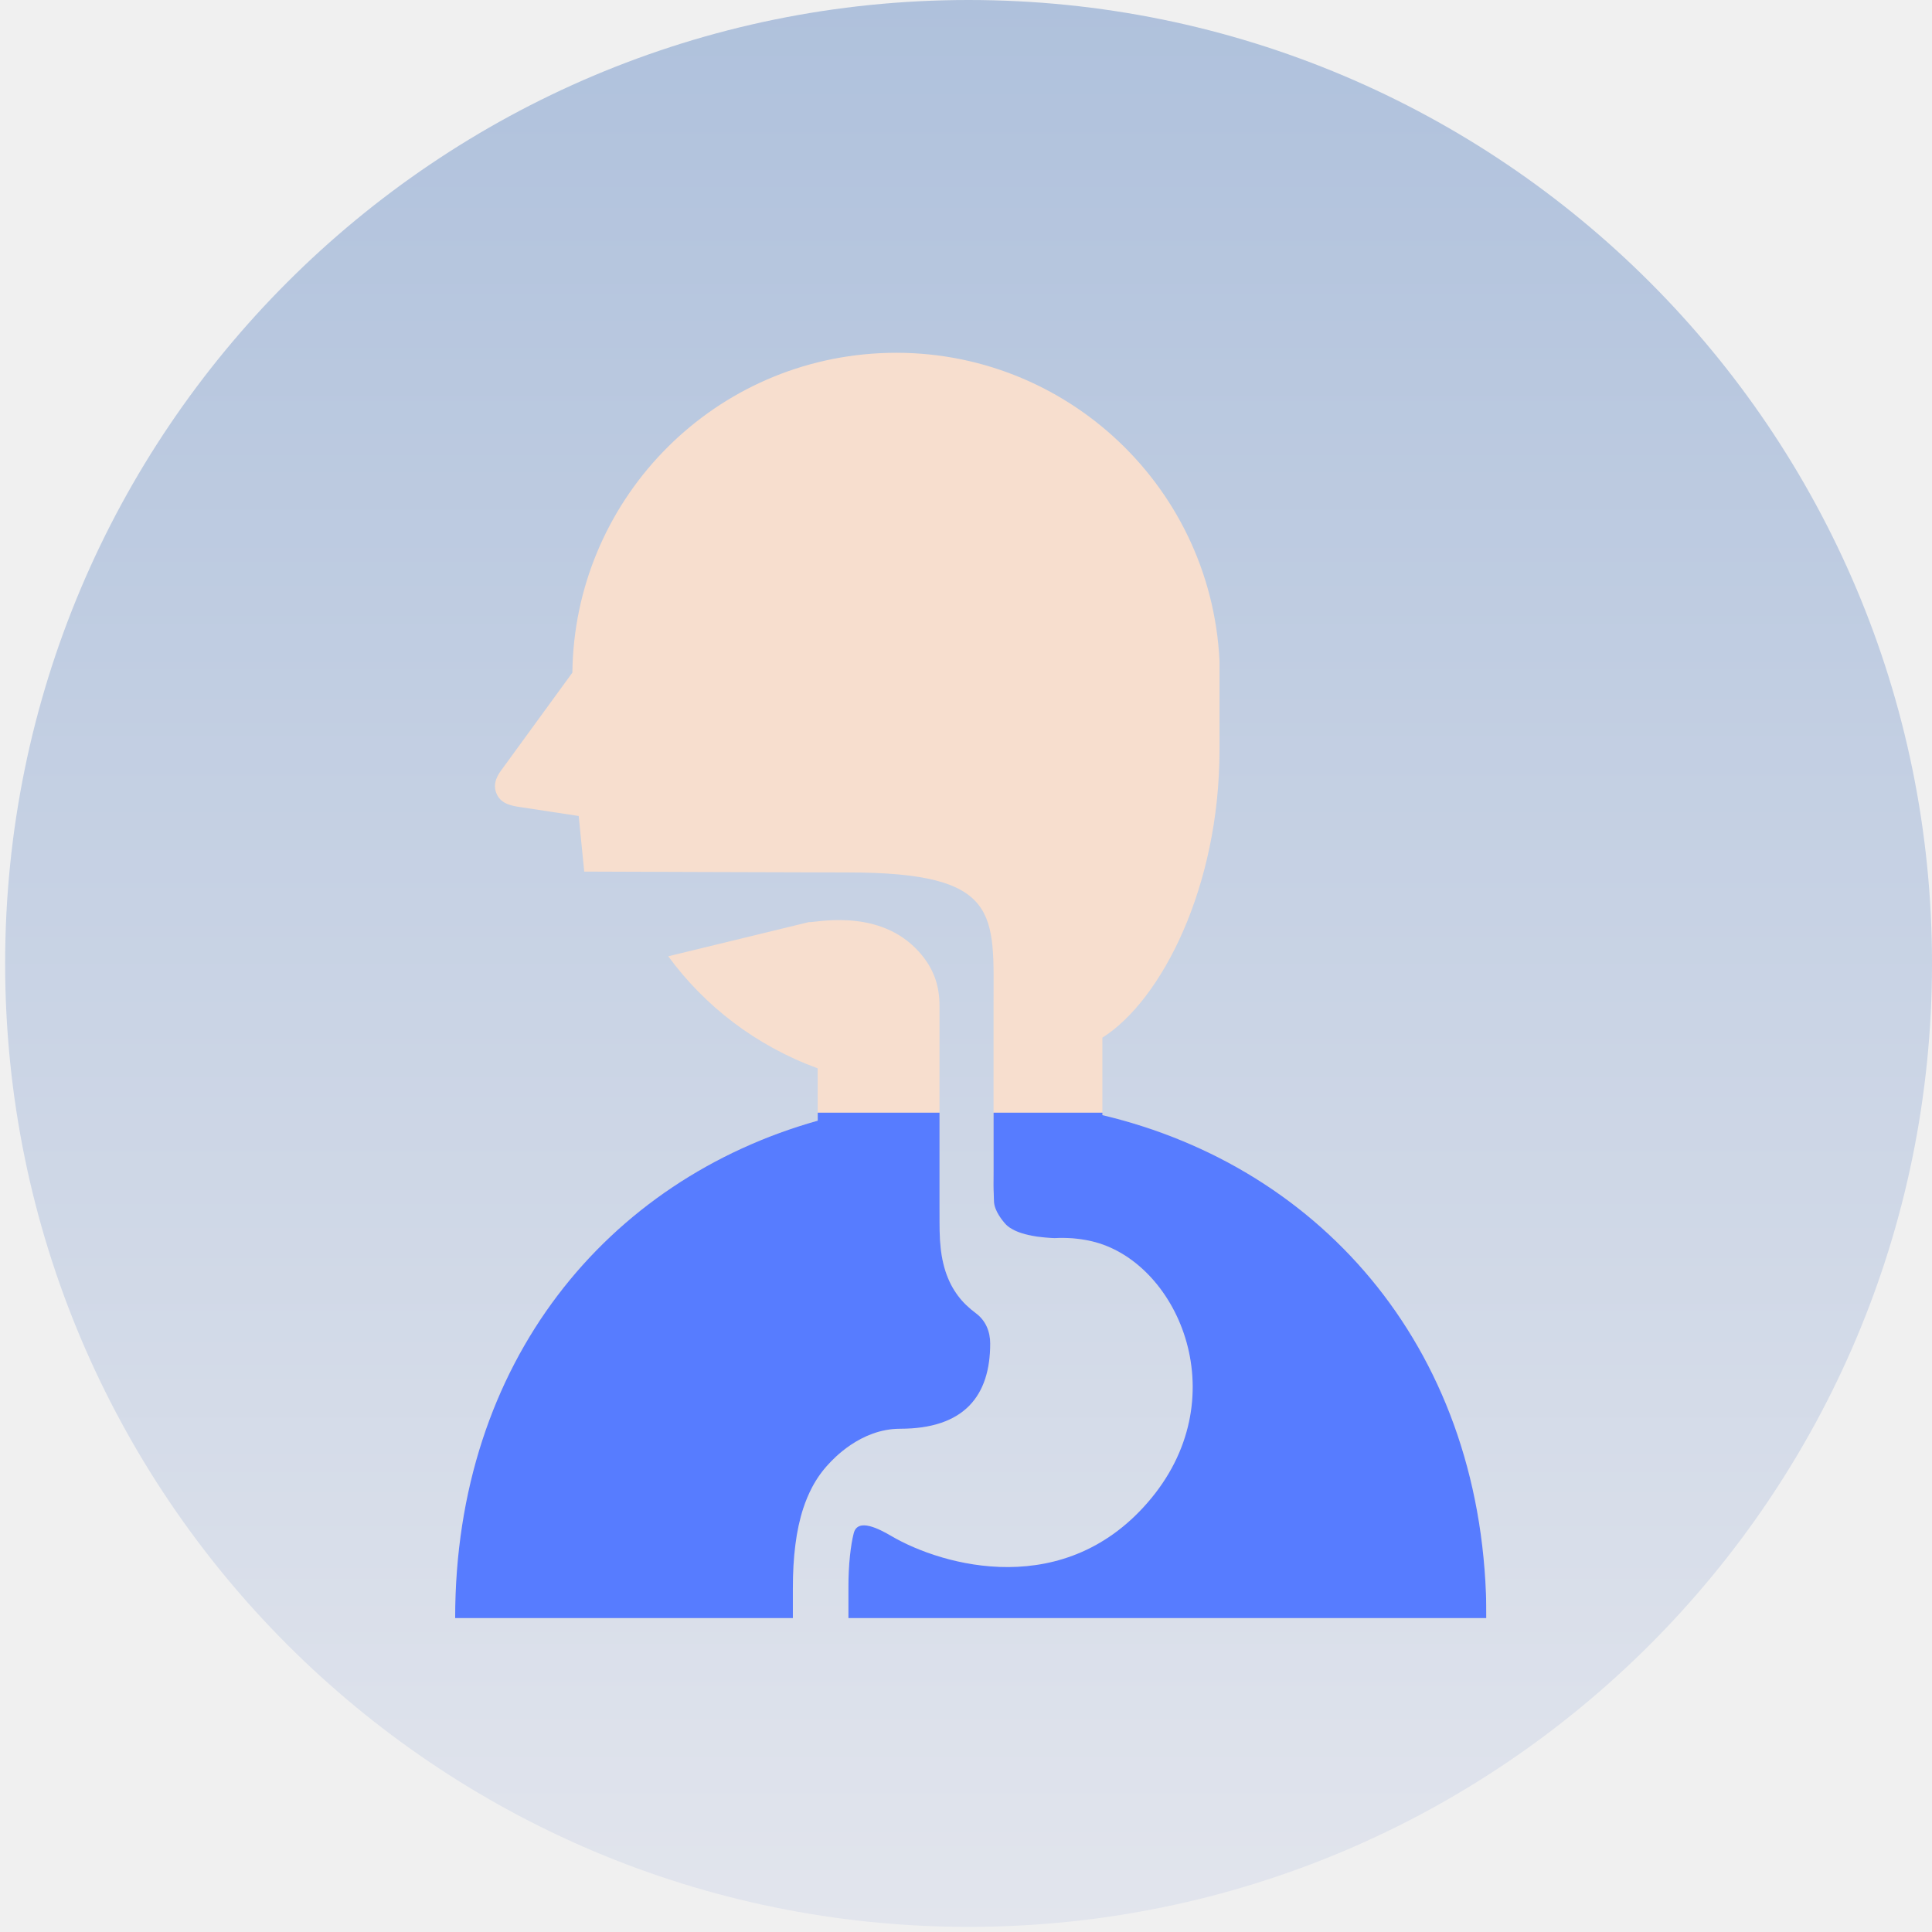
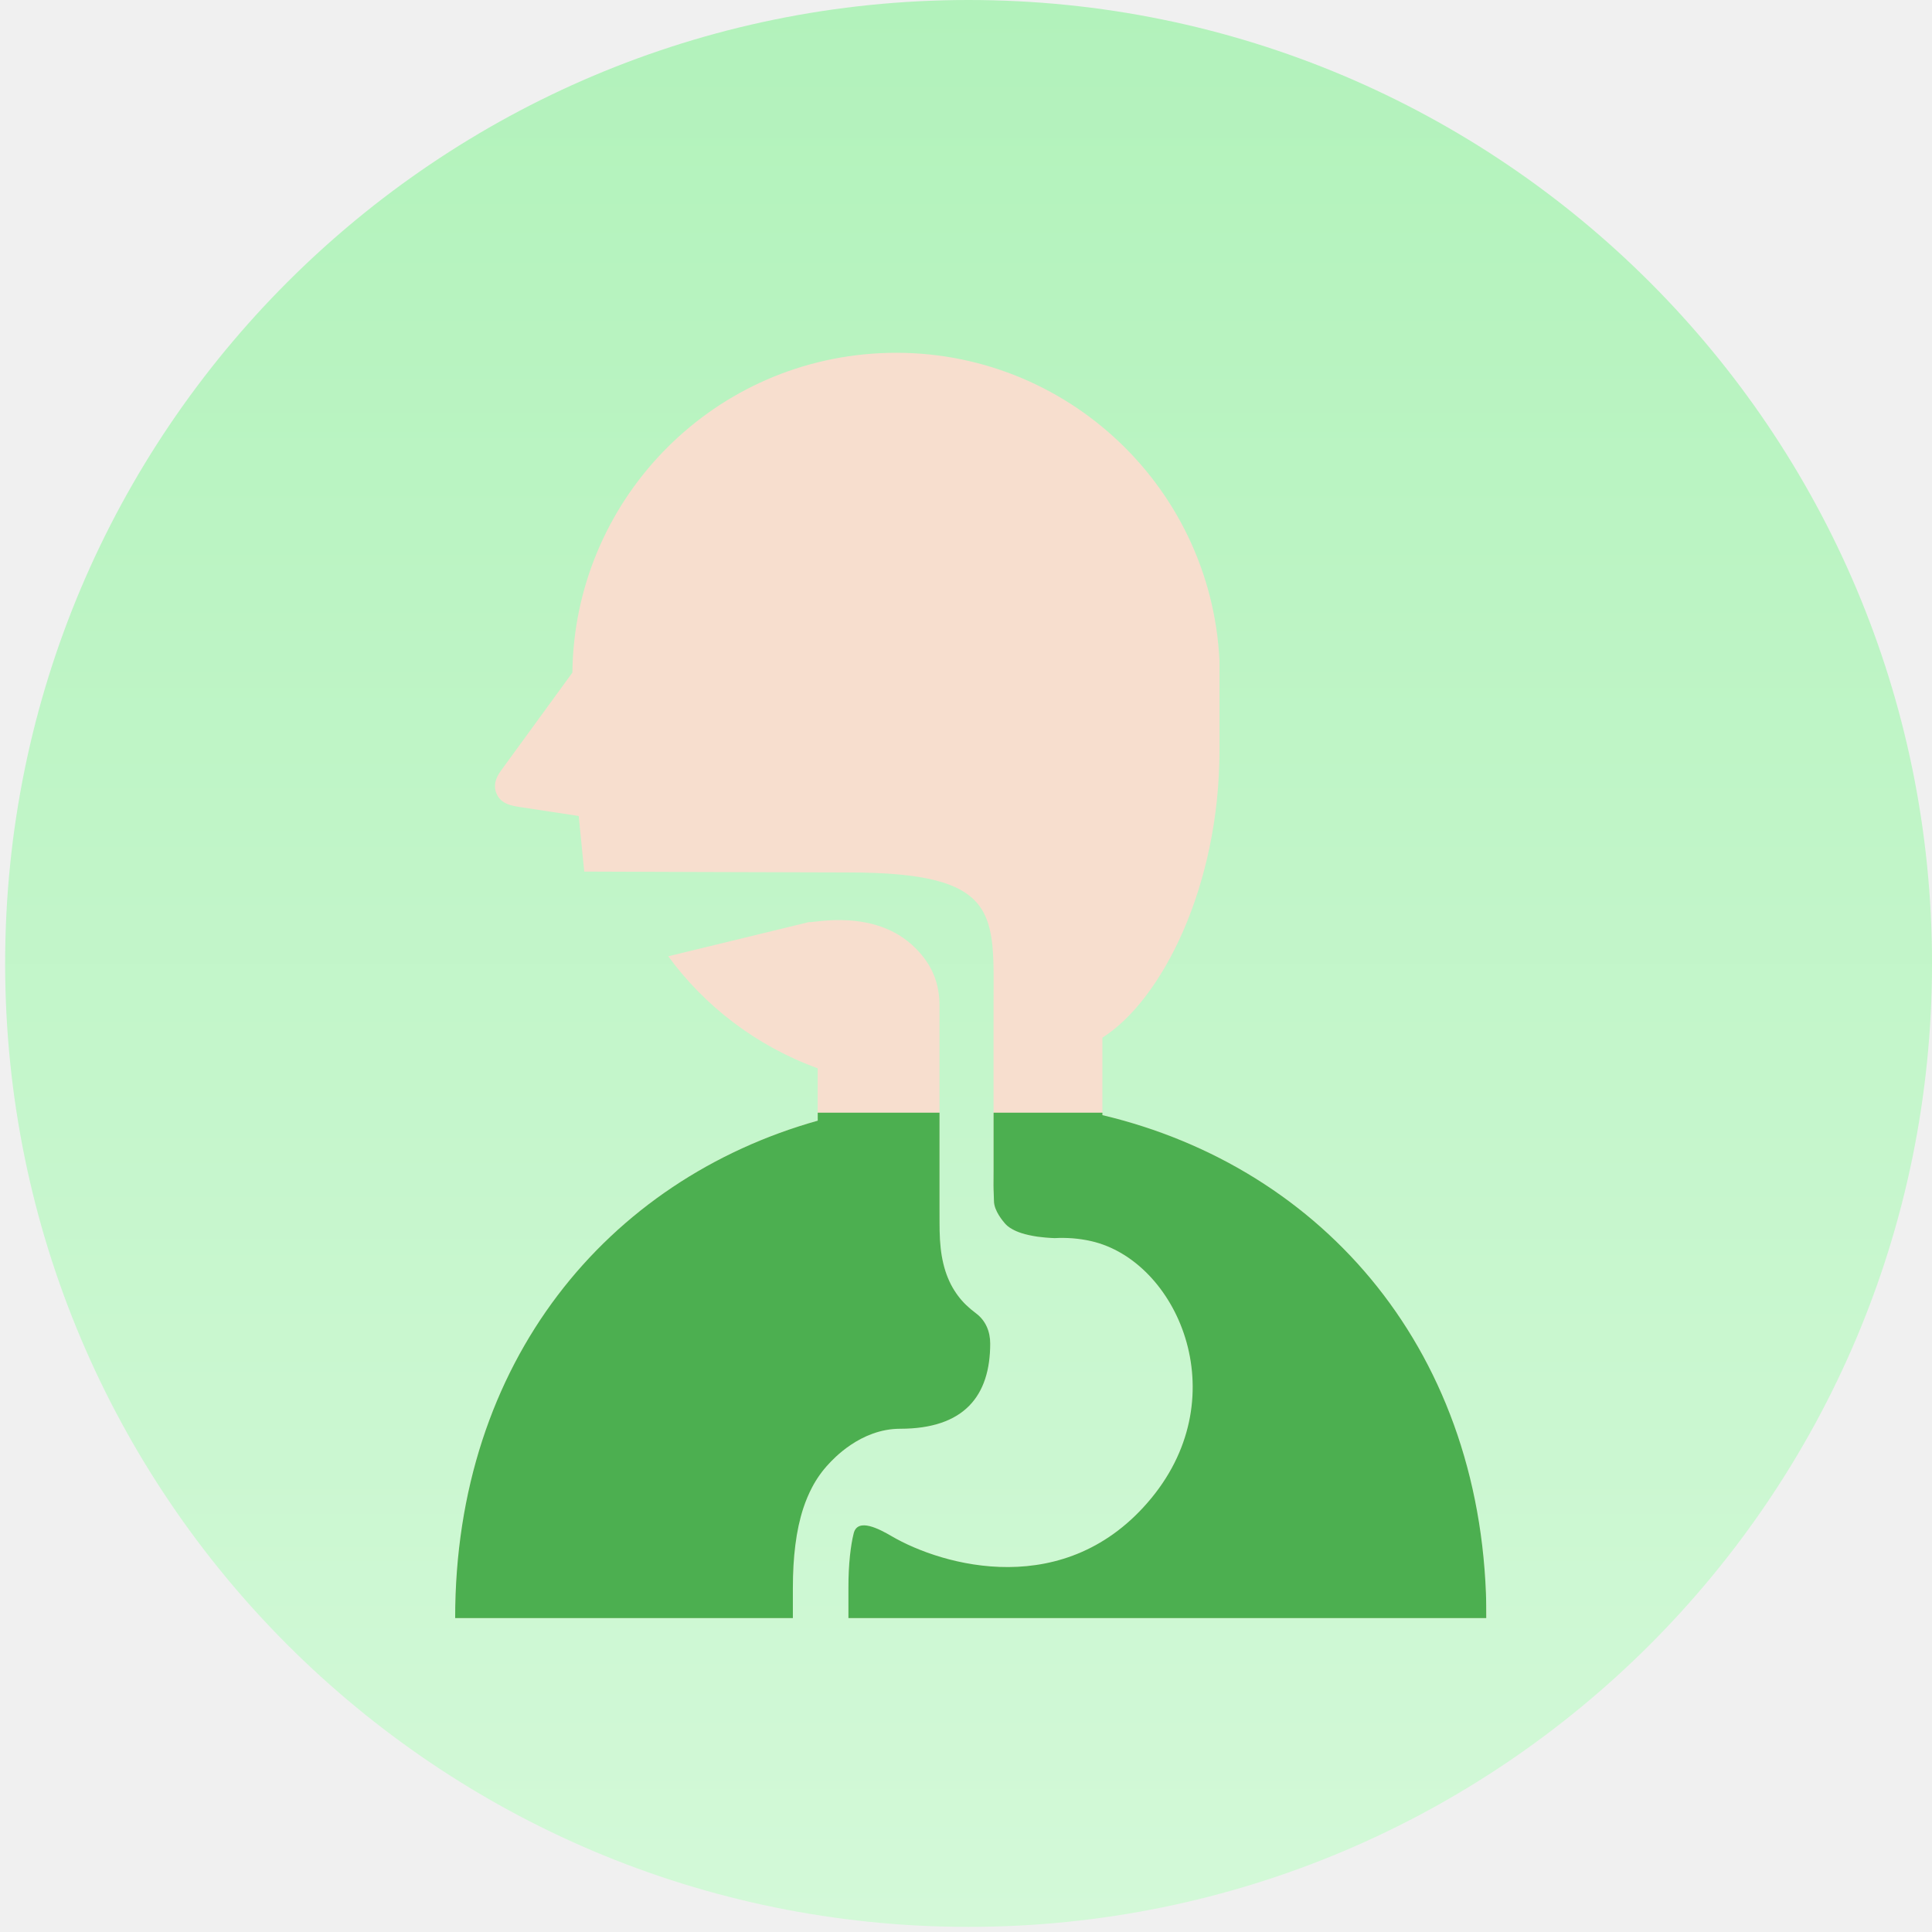
<svg xmlns="http://www.w3.org/2000/svg" width="126" height="126" viewBox="0 0 126 126" fill="none">
  <circle cx="63.168" cy="62.833" r="62.833" fill="url(#paint0_linear_4741_2378)" />
  <path d="M64.577 87.625C64.577 86.856 64.295 86.131 63.646 85.648C63.192 85.31 62.794 84.935 62.482 84.514C62.301 84.273 62.147 84.023 62.016 83.772C61.868 83.48 61.749 83.187 61.656 82.898C61.55 82.565 61.475 82.238 61.419 81.918C61.356 81.553 61.324 81.201 61.301 80.856C61.278 80.465 61.273 80.093 61.273 79.735C61.273 79.405 61.271 79.085 61.271 78.793V78.581V77.108V76.524C61.271 76.524 61.271 68.415 61.271 65.59C61.271 64.252 60.886 63.016 59.702 61.832C57.06 59.191 53.003 60.213 52.762 60.135L43.58 62.366C45.957 65.605 49.281 68.193 53.328 69.674V73.087C39.629 76.939 29.682 88.795 29.682 105.527H42.688H51.707V103.575C51.707 102.55 51.76 101.613 51.87 100.752C51.979 99.888 52.147 99.098 52.384 98.372C52.543 97.889 52.734 97.433 52.958 97.005C53.258 96.433 53.626 95.917 54.054 95.464C54.301 95.204 56.099 93.18 58.703 93.18C62.888 93.18 64.577 91.029 64.577 87.625Z" fill="#F7DECE" />
  <path d="M71.895 72.726V67.674C75.76 65.229 79.533 57.826 79.533 48.914V43.096C78.964 31.447 69.057 22.464 57.407 23.033C46.194 23.582 37.453 32.787 37.329 43.867L32.691 50.233C32.313 50.734 32.132 51.283 32.431 51.86C32.741 52.447 33.393 52.555 33.922 52.636L37.742 53.217L38.102 56.843C38.102 56.843 52.91 56.899 55.3 56.899C65.358 56.899 64.796 59.639 64.796 65.59C64.796 68.415 64.796 76.013 64.796 76.013V76.358C64.796 76.685 64.791 77.002 64.791 77.302C64.791 77.67 64.821 78.015 64.821 78.322C64.821 78.972 65.433 79.664 65.526 79.777C65.579 79.84 65.642 79.901 65.718 79.966C65.803 80.037 65.909 80.107 66.045 80.18C66.199 80.266 66.393 80.349 66.634 80.427C66.912 80.515 67.256 80.593 67.669 80.654C67.992 80.697 68.359 80.732 68.775 80.747C69.523 80.707 70.341 80.754 71.18 80.948C76.73 82.222 80.648 90.936 75.093 97.697C69.535 104.459 61.437 102.114 58.138 100.18C57.34 99.714 55.937 98.969 55.675 99.994C55.567 100.417 55.491 100.905 55.431 101.454C55.365 102.082 55.327 102.787 55.33 103.575V105.526H81.464H96.939C96.939 88.231 86.309 76.146 71.895 72.726Z" fill="#F7DECE" />
  <mask id="mask0_4741_2378" style="mask-type:alpha" maskUnits="userSpaceOnUse" x="29" y="23" width="68" height="83">
    <path d="M64.579 87.625C64.579 86.856 64.297 86.131 63.648 85.648C63.194 85.31 62.797 84.935 62.484 84.514C62.303 84.273 62.149 84.023 62.018 83.772C61.87 83.48 61.751 83.187 61.658 82.898C61.552 82.565 61.477 82.238 61.421 81.918C61.358 81.553 61.326 81.201 61.303 80.856C61.28 80.465 61.275 80.093 61.275 79.735C61.275 79.405 61.273 79.085 61.273 78.793V78.581V77.108V76.524C61.273 76.524 61.273 68.415 61.273 65.59C61.273 64.252 60.887 63.016 59.704 61.832C57.062 59.191 53.005 60.213 52.764 60.135L43.582 62.366C45.959 65.605 49.283 68.193 53.33 69.674V73.087C39.631 76.939 29.684 88.795 29.684 105.527H42.69H51.709V103.575C51.709 102.55 51.761 101.613 51.872 100.752C51.981 99.888 52.149 99.098 52.386 98.372C52.545 97.889 52.736 97.433 52.96 97.005C53.26 96.433 53.628 95.917 54.056 95.464C54.303 95.204 56.101 93.18 58.705 93.18C62.89 93.18 64.579 91.029 64.579 87.625Z" fill="white" />
    <path d="M71.897 72.726V67.674C75.762 65.229 79.535 57.826 79.535 48.914V43.096C78.966 31.447 69.059 22.464 57.41 23.033C46.196 23.582 37.455 32.787 37.331 43.867L32.693 50.233C32.315 50.734 32.134 51.283 32.433 51.86C32.743 52.447 33.395 52.555 33.924 52.636L37.744 53.217L38.104 56.843C38.104 56.843 52.912 56.899 55.302 56.899C65.359 56.899 64.798 59.639 64.798 65.59C64.798 68.415 64.798 76.013 64.798 76.013V76.358C64.798 76.685 64.793 77.002 64.793 77.302C64.793 77.67 64.823 78.015 64.823 78.322C64.823 78.972 65.435 79.664 65.528 79.777C65.581 79.84 65.644 79.901 65.72 79.966C65.805 80.037 65.911 80.107 66.047 80.18C66.201 80.266 66.395 80.349 66.636 80.427C66.913 80.515 67.258 80.593 67.671 80.654C67.994 80.697 68.361 80.732 68.777 80.747C69.525 80.707 70.343 80.754 71.182 80.948C76.732 82.222 80.65 90.936 75.095 97.697C69.537 104.459 61.439 102.114 58.14 100.18C57.342 99.714 55.939 98.969 55.677 99.994C55.569 100.417 55.493 100.905 55.433 101.454C55.367 102.082 55.329 102.787 55.332 103.575V105.526H81.466H96.941C96.941 88.231 86.311 76.146 71.897 72.726Z" fill="#F7DECE" />
  </mask>
  <g mask="url(#mask0_4741_2378)">
-     <rect x="29.684" y="72.566" width="67.257" height="33.629" fill="#577CFF" />
+     <rect x="29.684" y="72.566" width="67.257" height="33.629" fill="#4caf50" />
  </g>
  <defs>
    <linearGradient id="paint0_linear_4741_2378" x1="63.168" y1="0" x2="63.168" y2="125.665" gradientUnits="userSpaceOnUse">
-       <stop stop-color="#AFC1DC" />
-       <stop offset="1" stop-color="#E2E5ED" />
+       <stop stop-color="#B2F2BB" />
+       <stop offset="1" stop-color="#D3F9D8" />
    </linearGradient>
  </defs>
</svg>
